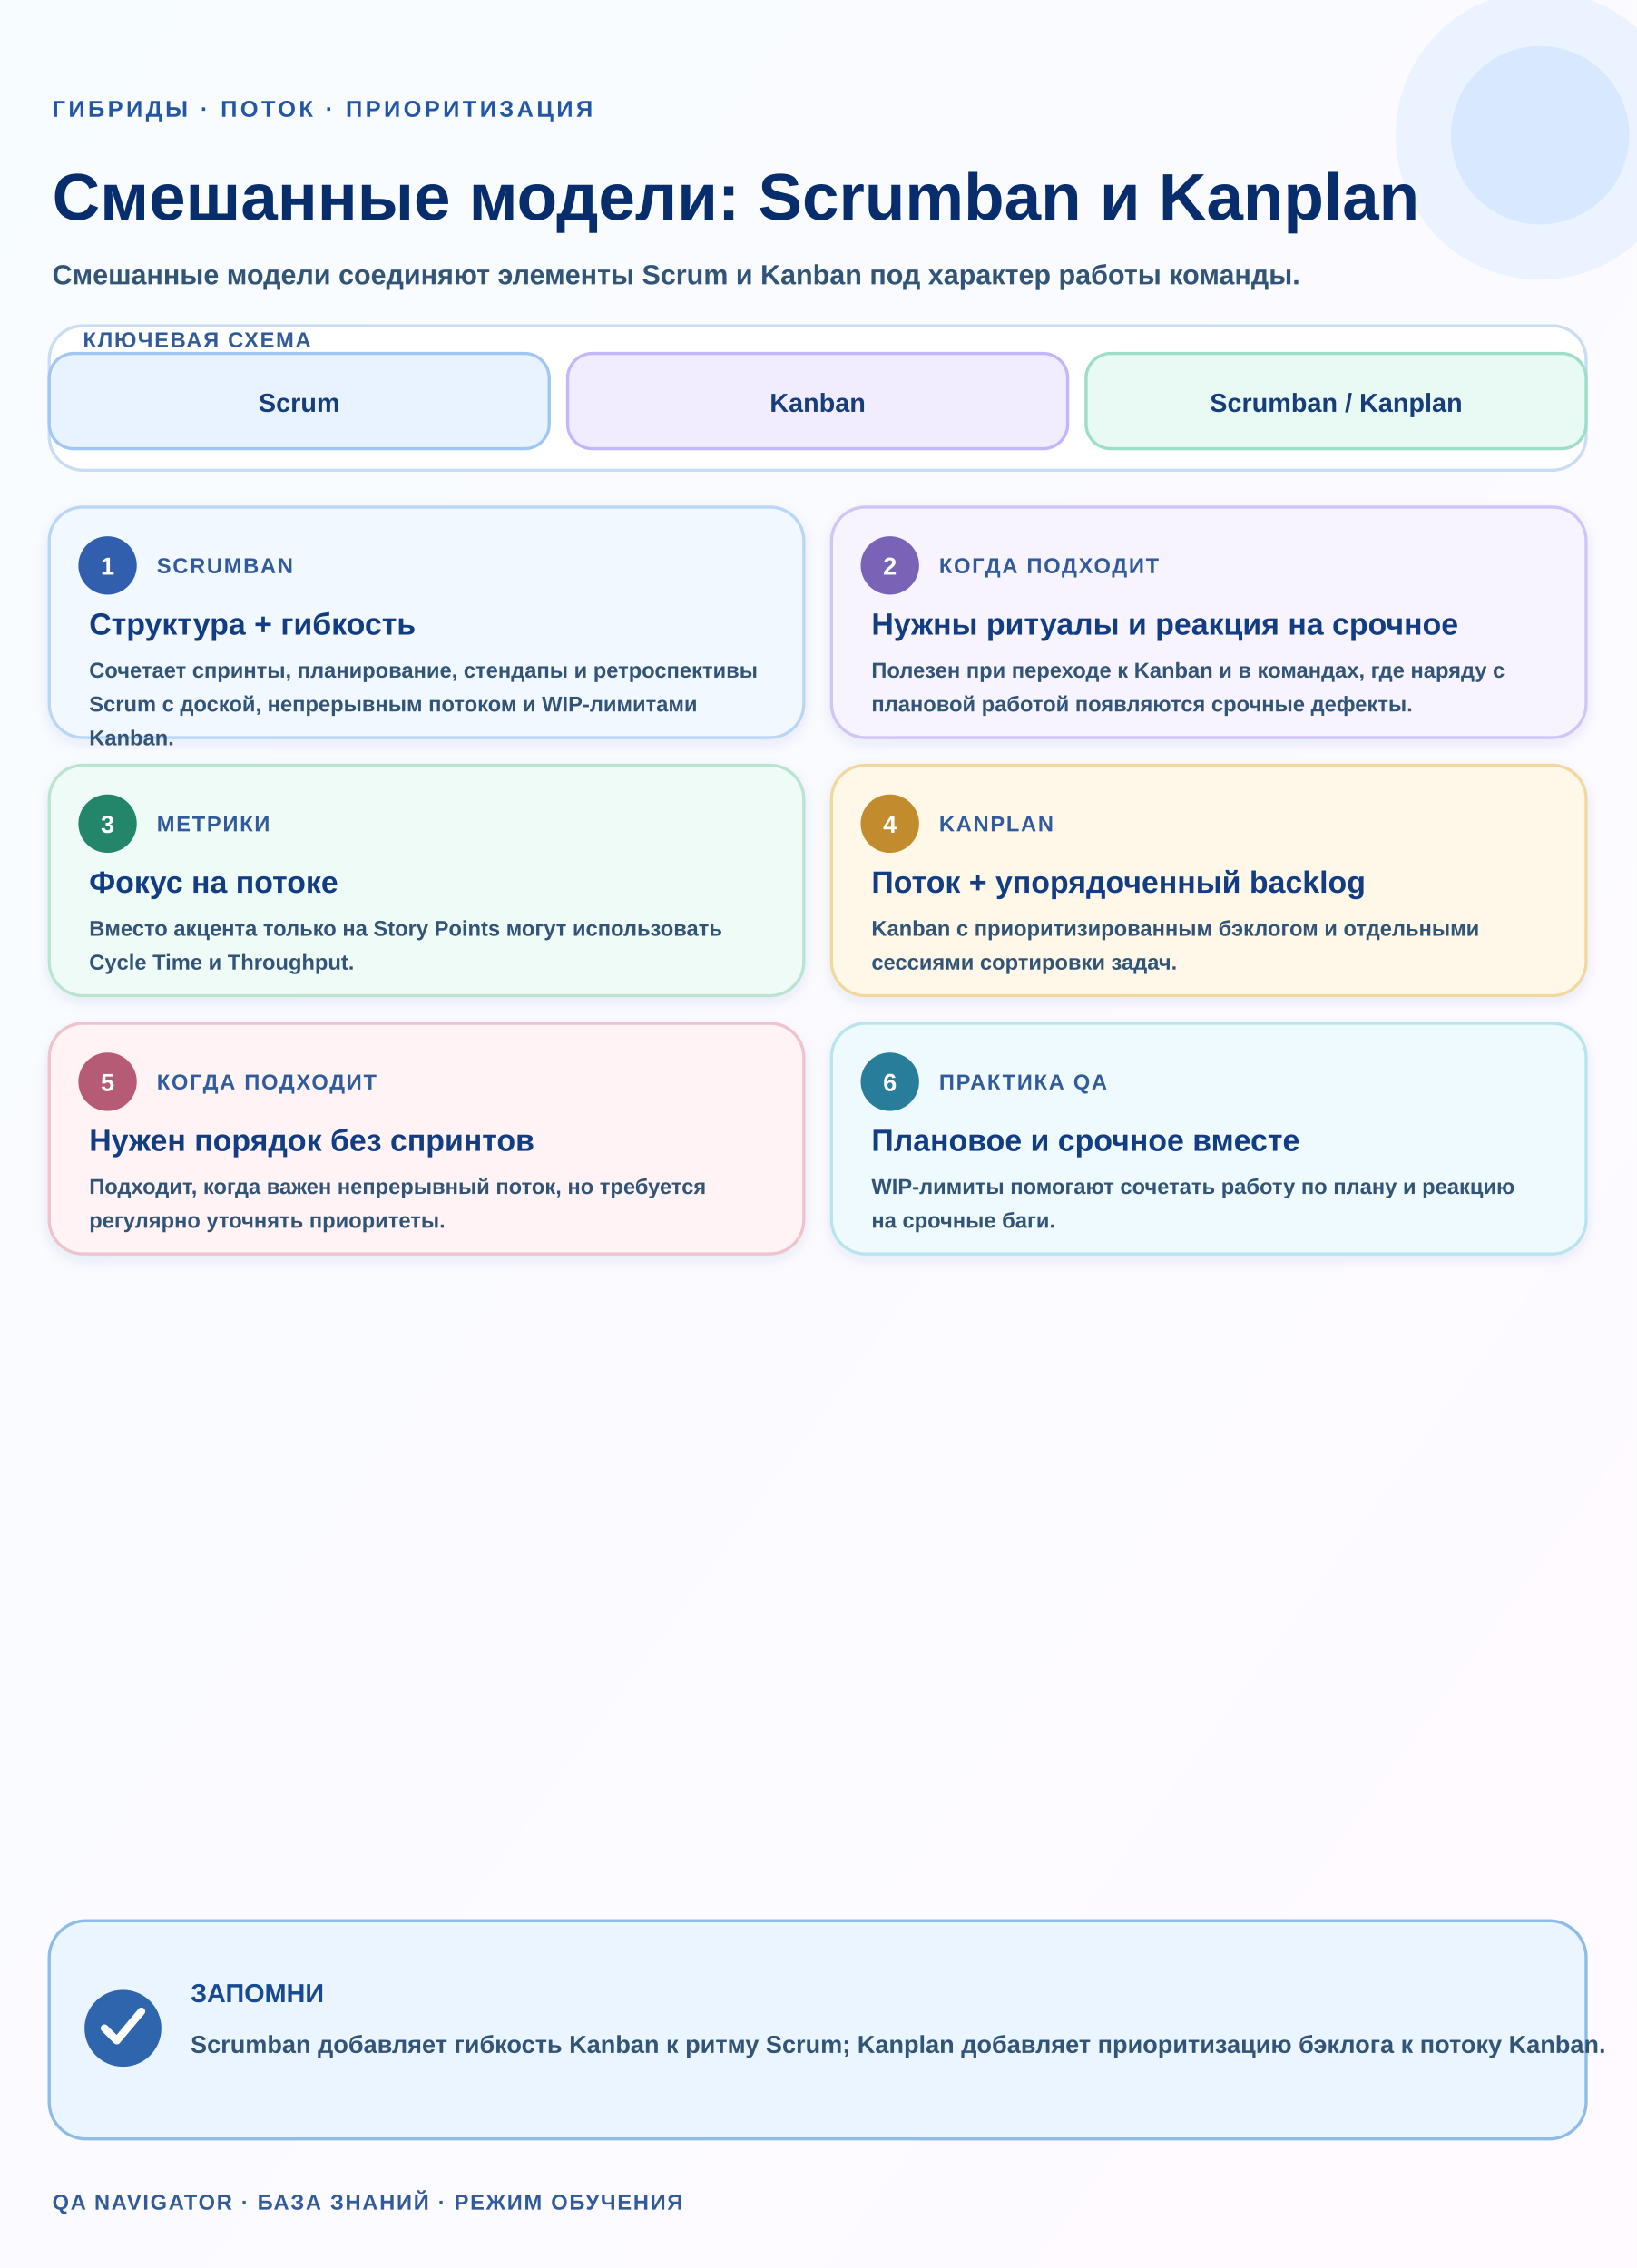
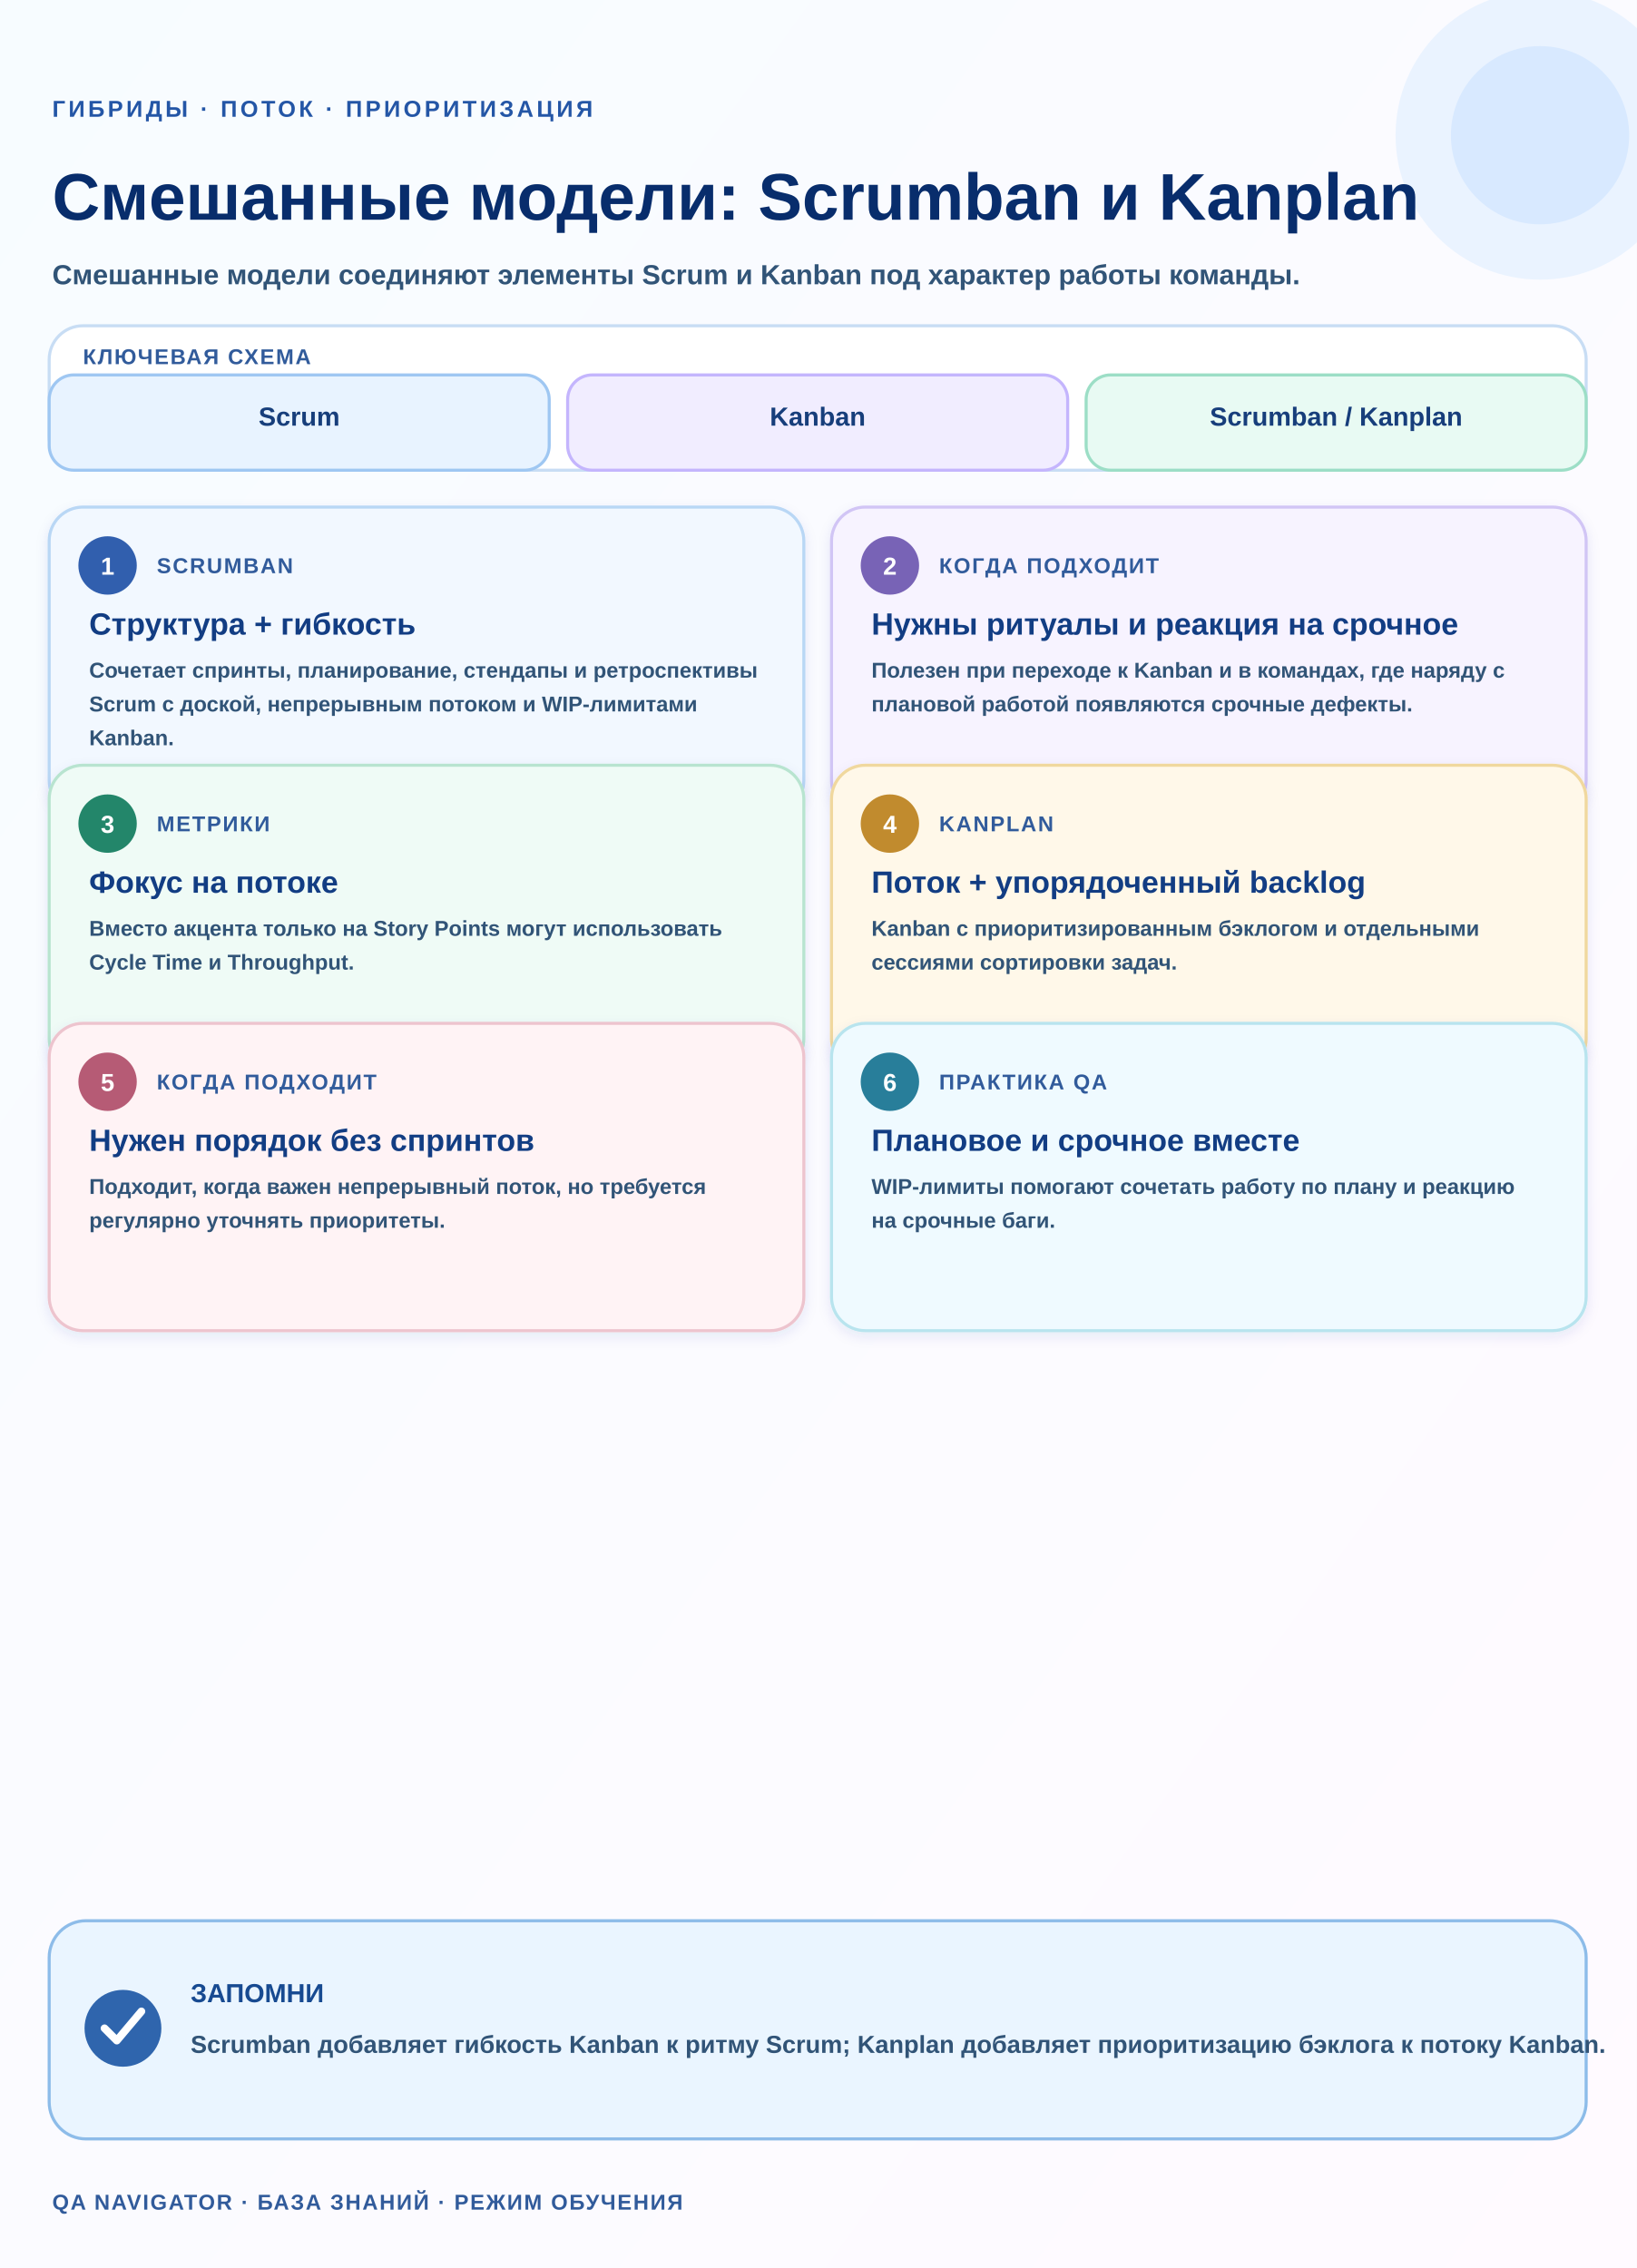
<svg xmlns="http://www.w3.org/2000/svg" viewBox="0 0 1065 1476" preserveAspectRatio="xMidYMin meet" role="img" aria-labelledby="title desc">
  <defs>
    <linearGradient id="paper" x1="0" y1="0" x2="1" y2="1">
      <stop stop-color="#f7fcff" />
      <stop offset="1" stop-color="#fffaff" />
    </linearGradient>
    <filter id="shadow" x="-10%" y="-10%" width="120%" height="120%">
      <feDropShadow dx="0" dy="3" stdDeviation="4" flood-color="#174da1" flood-opacity=".09" />
    </filter>
    <style>
.title{font:800 43px Arial,sans-serif;fill:#082d6c}.tag{font:800 15px Arial,sans-serif;letter-spacing:2px;fill:#2456a6}
.subtitle{font:600 18px Arial,sans-serif;fill:#315477}.flow{font:800 17px Arial,sans-serif;fill:#173e7b}
.eyebrow{font:800 14px Arial,sans-serif;letter-spacing:1px;fill:#315b9b}.heading{font:800 20px Arial,sans-serif;fill:#123d83}
.body{font:600 14px Arial,sans-serif;fill:#315477}.number{font:800 16px Arial,sans-serif;fill:#fff}
.footerTitle{font:800 17px Arial,sans-serif;fill:#174a91}.footer{font:600 16px Arial,sans-serif;fill:#315477}
</style>
  </defs>
  <rect width="1065" height="1476" fill="url(#paper)" />
  <circle cx="1002" cy="88" r="94" fill="#eaf3ff" />
  <circle cx="1002" cy="88" r="58" fill="#d8e9ff" />
  <text x="34" y="76" class="tag">ГИБРИДЫ · ПОТОК · ПРИОРИТИЗАЦИЯ</text>
  <text x="34" y="143" class="title">Смешанные модели: Scrumban и Kanplan</text>
  <text x="34" y="185" class="subtitle">Смешанные модели соединяют элементы Scrum и Kanban под характер работы команды.</text>
  <rect x="32" y="212" width="1000" height="94" rx="22" fill="#fff" stroke="#c8ddf4" stroke-width="2" />
-   <text x="54" y="226" class="eyebrow">КЛЮЧЕВАЯ СХЕМА</text>
-   <rect x="32" y="230" width="325.333" height="62" rx="16" fill="#e8f3ff" stroke="#9fc7f2" stroke-width="2" />
-   <text x="194.667" y="268" text-anchor="middle" class="flow">Scrum</text>
-   <rect x="369.333" y="230" width="325.333" height="62" rx="16" fill="#f1edff" stroke="#c4b5fd" stroke-width="2" />
-   <text x="532" y="268" text-anchor="middle" class="flow">Kanban</text>
-   <rect x="706.667" y="230" width="325.333" height="62" rx="16" fill="#e8faf3" stroke="#9cdec6" stroke-width="2" />
-   <text x="869.333" y="268" text-anchor="middle" class="flow">Scrumban / Kanplan</text>
-   <rect x="32" y="330" width="491" height="150" rx="22" fill="#f2f8ff" stroke="#b9d7f5" stroke-width="2" filter="url(#shadow)" />
+   <text x="54" y="237" class="eyebrow">КЛЮЧЕВАЯ СХЕМА</text>
+   <rect x="32" y="244" width="325.333" height="62" rx="16" fill="#e8f3ff" stroke="#9fc7f2" stroke-width="2" />
+   <text x="194.667" y="277" text-anchor="middle" class="flow">Scrum</text>
+   <rect x="369.333" y="244" width="325.333" height="62" rx="16" fill="#f1edff" stroke="#c4b5fd" stroke-width="2" />
+   <text x="532" y="277" text-anchor="middle" class="flow">Kanban</text>
+   <rect x="706.667" y="244" width="325.333" height="62" rx="16" fill="#e8faf3" stroke="#9cdec6" stroke-width="2" />
+   <text x="869.333" y="277" text-anchor="middle" class="flow">Scrumban / Kanplan</text>
+   <rect x="32" y="330" width="491" height="200" rx="22" fill="#f2f8ff" stroke="#b9d7f5" stroke-width="2" filter="url(#shadow)" />
  <circle cx="70" cy="368" r="19" fill="#315fae" />
  <text x="70" y="374" text-anchor="middle" class="number">1</text>
  <text x="102" y="373" class="eyebrow">SCRUMBAN</text>
  <text x="58" y="413" class="heading">Структура + гибкость</text>
  <text x="58" y="441" class="body">Сочетает спринты, планирование, стендапы и ретроспективы</text>
  <text x="58" y="463" class="body">Scrum с доской, непрерывным потоком и WIP-лимитами</text>
  <text x="58" y="485" class="body">Kanban.</text>
-   <rect x="541" y="330" width="491" height="150" rx="22" fill="#f7f3ff" stroke="#d1c5f5" stroke-width="2" filter="url(#shadow)" />
+   <rect x="541" y="330" width="491" height="200" rx="22" fill="#f7f3ff" stroke="#d1c5f5" stroke-width="2" filter="url(#shadow)" />
  <circle cx="579" cy="368" r="19" fill="#7863b6" />
  <text x="579" y="374" text-anchor="middle" class="number">2</text>
  <text x="611" y="373" class="eyebrow">КОГДА ПОДХОДИТ</text>
  <text x="567" y="413" class="heading">Нужны ритуалы и реакция на срочное</text>
  <text x="567" y="441" class="body">Полезен при переходе к Kanban и в командах, где наряду с</text>
  <text x="567" y="463" class="body">плановой работой появляются срочные дефекты.</text>
-   <rect x="32" y="498" width="491" height="150" rx="22" fill="#effbf6" stroke="#b8e4d0" stroke-width="2" filter="url(#shadow)" />
+   <rect x="32" y="498" width="491" height="200" rx="22" fill="#effbf6" stroke="#b8e4d0" stroke-width="2" filter="url(#shadow)" />
  <circle cx="70" cy="536" r="19" fill="#23866a" />
  <text x="70" y="542" text-anchor="middle" class="number">3</text>
  <text x="102" y="541" class="eyebrow">МЕТРИКИ</text>
  <text x="58" y="581" class="heading">Фокус на потоке</text>
  <text x="58" y="609" class="body">Вместо акцента только на Story Points могут использовать</text>
  <text x="58" y="631" class="body">Cycle Time и Throughput.</text>
-   <rect x="541" y="498" width="491" height="150" rx="22" fill="#fff8e9" stroke="#f0d89e" stroke-width="2" filter="url(#shadow)" />
+   <rect x="541" y="498" width="491" height="200" rx="22" fill="#fff8e9" stroke="#f0d89e" stroke-width="2" filter="url(#shadow)" />
  <circle cx="579" cy="536" r="19" fill="#c18b2e" />
  <text x="579" y="542" text-anchor="middle" class="number">4</text>
  <text x="611" y="541" class="eyebrow">KANPLAN</text>
  <text x="567" y="581" class="heading">Поток + упорядоченный backlog</text>
  <text x="567" y="609" class="body">Kanban с приоритизированным бэклогом и отдельными</text>
  <text x="567" y="631" class="body">сессиями сортировки задач.</text>
-   <rect x="32" y="666" width="491" height="150" rx="22" fill="#fff3f5" stroke="#edc4ce" stroke-width="2" filter="url(#shadow)" />
+   <rect x="32" y="666" width="491" height="200" rx="22" fill="#fff3f5" stroke="#edc4ce" stroke-width="2" filter="url(#shadow)" />
  <circle cx="70" cy="704" r="19" fill="#b65b75" />
  <text x="70" y="710" text-anchor="middle" class="number">5</text>
  <text x="102" y="709" class="eyebrow">КОГДА ПОДХОДИТ</text>
  <text x="58" y="749" class="heading">Нужен порядок без спринтов</text>
  <text x="58" y="777" class="body">Подходит, когда важен непрерывный поток, но требуется</text>
  <text x="58" y="799" class="body">регулярно уточнять приоритеты.</text>
-   <rect x="541" y="666" width="491" height="150" rx="22" fill="#effaff" stroke="#b8e4ee" stroke-width="2" filter="url(#shadow)" />
+   <rect x="541" y="666" width="491" height="200" rx="22" fill="#effaff" stroke="#b8e4ee" stroke-width="2" filter="url(#shadow)" />
  <circle cx="579" cy="704" r="19" fill="#287e9a" />
  <text x="579" y="710" text-anchor="middle" class="number">6</text>
  <text x="611" y="709" class="eyebrow">ПРАКТИКА QA</text>
  <text x="567" y="749" class="heading">Плановое и срочное вместе</text>
  <text x="567" y="777" class="body">WIP-лимиты помогают сочетать работу по плану и реакцию</text>
  <text x="567" y="799" class="body">на срочные баги.</text>
  <rect x="32" y="1250" width="1000" height="142" rx="24" fill="#eaf5ff" stroke="#8dbce9" stroke-width="2" />
  <circle cx="80" cy="1320" r="25" fill="#2f65ad" />
  <path d="M68 1320l8 8 16-19" fill="none" stroke="#fff" stroke-width="5" stroke-linecap="round" stroke-linejoin="round" />
  <text x="124" y="1303" class="footerTitle">ЗАПОМНИ</text>
  <text x="124" y="1336" class="footer">Scrumban добавляет гибкость Kanban к ритму Scrum; Kanplan добавляет приоритизацию бэклога к потоку Kanban.</text>
  <text x="34" y="1438" class="eyebrow">QA NAVIGATOR · БАЗА ЗНАНИЙ · РЕЖИМ ОБУЧЕНИЯ</text>
</svg>
